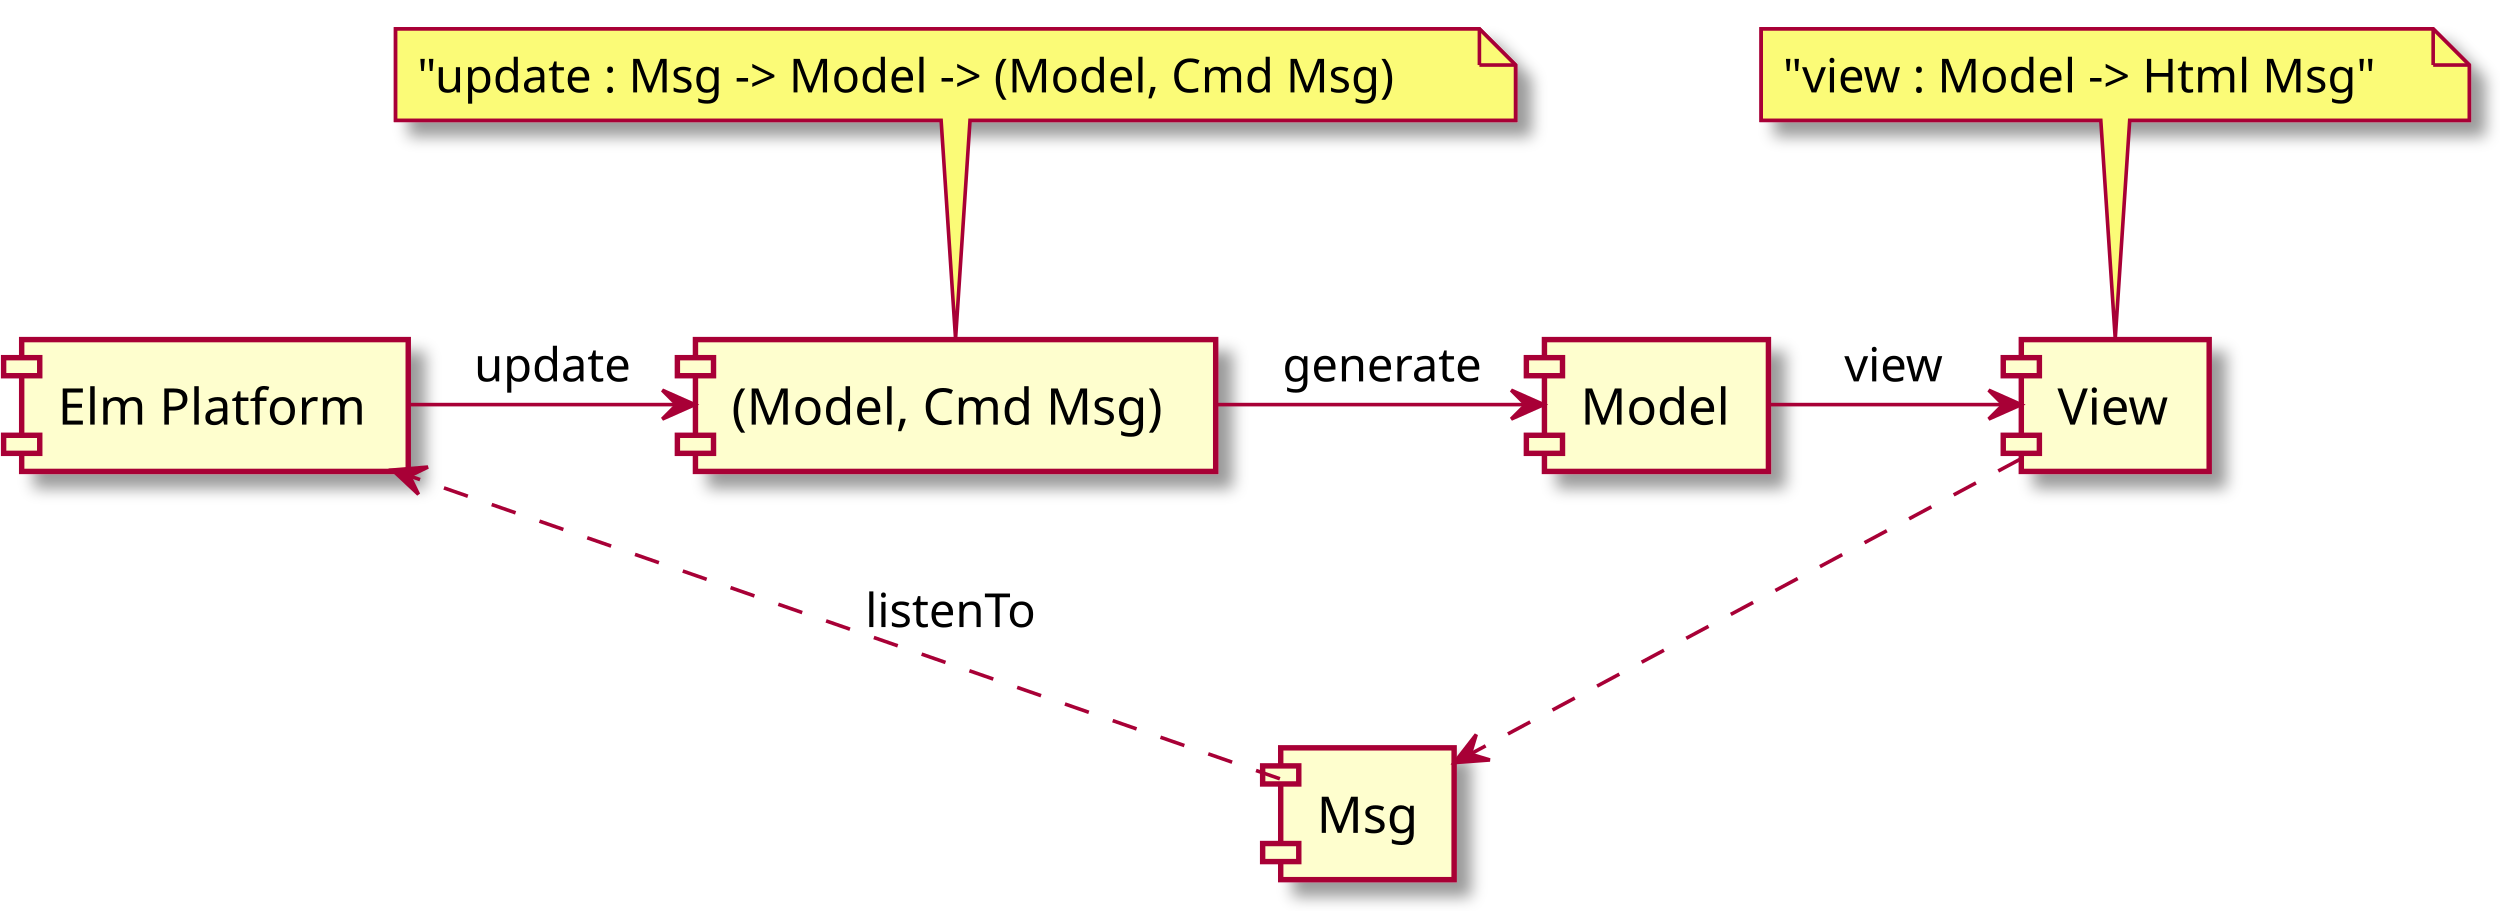
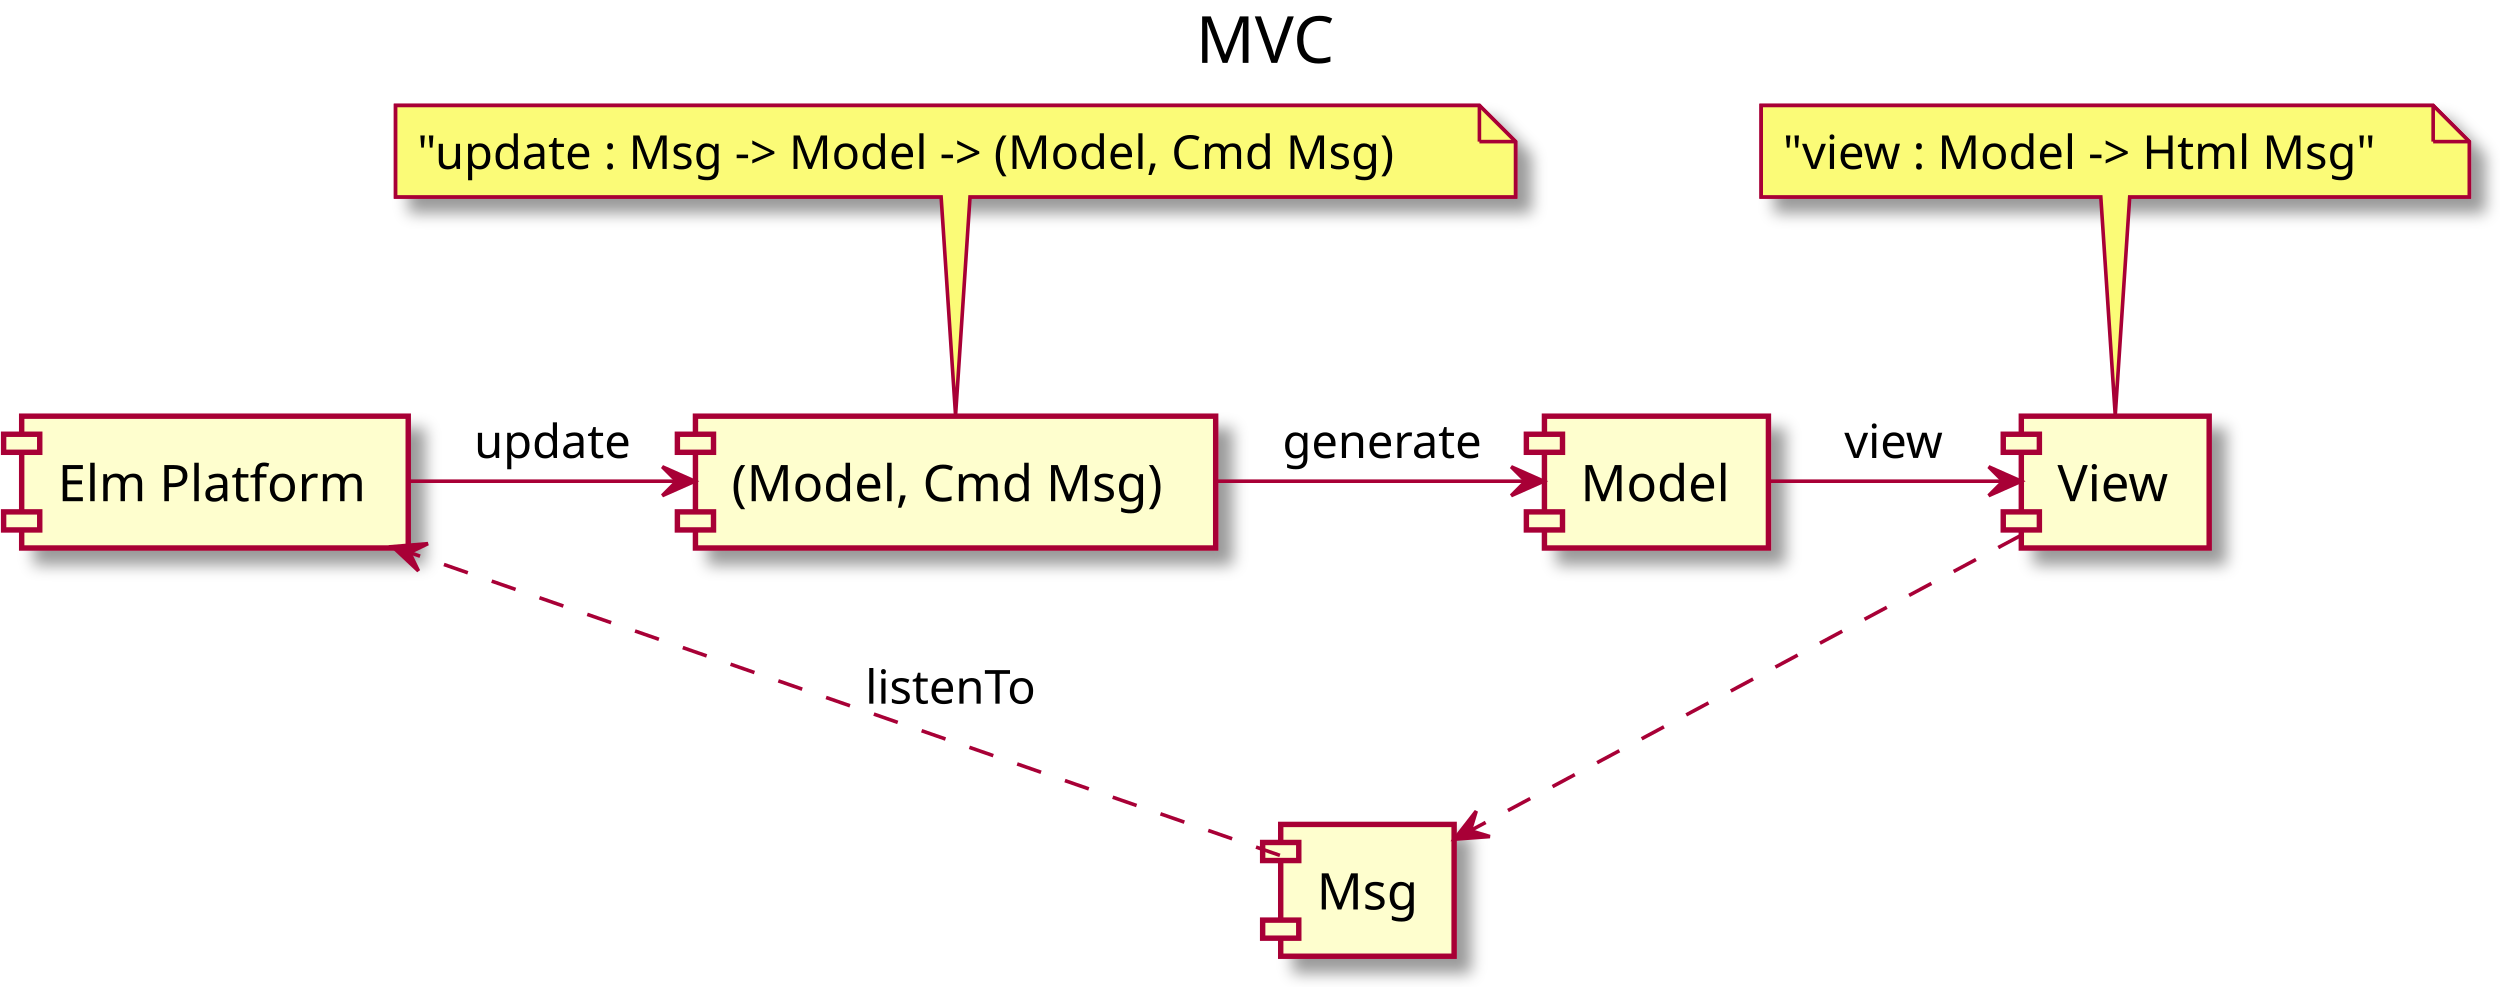
- <svg xmlns="http://www.w3.org/2000/svg" contentScriptType="application/ecmascript" contentStyleType="text/css" height="252px" preserveAspectRatio="none" style="width:692px;height:252px;" version="1.1" viewBox="0 0 692 252" width="692px" zoomAndPan="magnify">
+ <svg xmlns="http://www.w3.org/2000/svg" contentScriptType="application/ecmascript" contentStyleType="text/css" height="273px" preserveAspectRatio="none" style="width:692px;height:273px;" version="1.1" viewBox="0 0 692 273" width="692px" zoomAndPan="magnify">
  <defs>
-     <filter height="300%" id="fugasci" width="300%" x="-1" y="-1">
+     <filter height="300%" id="fck7end" width="300%" x="-1" y="-1">
      <feGaussianBlur result="blurOut" stdDeviation="2.0" />
      <feColorMatrix in="blurOut" result="blurOut2" type="matrix" values="0 0 0 0 0 0 0 0 0 0 0 0 0 0 0 0 0 0 .4 0" />
      <feOffset dx="4.0" dy="4.0" in="blurOut2" result="blurOut3" />
      <feBlend in="SourceGraphic" in2="blurOut3" mode="normal" />
    </filter>
  </defs>
  <g>
-     <rect fill="#FEFECE" filter="url(#fugasci)" height="36.488" style="stroke: #A80036; stroke-width: 1.5;" width="62" x="427.5" y="94" />
-     <rect fill="#FEFECE" height="5" style="stroke: #A80036; stroke-width: 1.5;" width="10" x="422.5" y="99" />
-     <rect fill="#FEFECE" height="5" style="stroke: #A80036; stroke-width: 1.5;" width="10" x="422.5" y="120.488" />
-     <text fill="#000000" font-family="sans-serif" font-size="14" lengthAdjust="spacingAndGlyphs" textLength="42" x="437.5" y="117.535">Model</text>
-     <rect fill="#FEFECE" filter="url(#fugasci)" height="36.488" style="stroke: #A80036; stroke-width: 1.5;" width="52" x="559.5" y="94" />
-     <rect fill="#FEFECE" height="5" style="stroke: #A80036; stroke-width: 1.5;" width="10" x="554.5" y="99" />
-     <rect fill="#FEFECE" height="5" style="stroke: #A80036; stroke-width: 1.5;" width="10" x="554.5" y="120.488" />
-     <text fill="#000000" font-family="sans-serif" font-size="14" lengthAdjust="spacingAndGlyphs" textLength="32" x="569.5" y="117.535">View</text>
-     <polygon fill="#FBFB77" filter="url(#fugasci)" points="487.5,8,487.5,33.31,683.5,33.31,683.5,18,673.5,8,487.5,8" style="stroke: #A80036; stroke-width: 1.0;" />
-     <polygon fill="#FBFB77" points="487.5,8,487.5,33.31,581.5,33.31,585.5,93.773,589.5,33.31,683.5,33.31,683.5,18,673.5,8,487.5,8" style="stroke: #A80036; stroke-width: 1.0;" />
-     <line style="stroke: #A80036; stroke-width: 1.0;" x1="673.5" x2="673.5" y1="8" y2="18" />
-     <line style="stroke: #A80036; stroke-width: 1.0;" x1="683.5" x2="673.5" y1="18" y2="18" />
-     <text fill="#000000" font-family="sans-serif" font-size="13" lengthAdjust="spacingAndGlyphs" textLength="175" x="493.5" y="25.568">"view : Model -&gt; Html Msg"</text>
-     <rect fill="#FEFECE" filter="url(#fugasci)" height="36.488" style="stroke: #A80036; stroke-width: 1.5;" width="48" x="354.5" y="207" />
-     <rect fill="#FEFECE" height="5" style="stroke: #A80036; stroke-width: 1.5;" width="10" x="349.5" y="212" />
-     <rect fill="#FEFECE" height="5" style="stroke: #A80036; stroke-width: 1.5;" width="10" x="349.5" y="233.488" />
-     <text fill="#000000" font-family="sans-serif" font-size="14" lengthAdjust="spacingAndGlyphs" textLength="28" x="364.5" y="230.535">Msg</text>
-     <rect fill="#FEFECE" filter="url(#fugasci)" height="36.488" style="stroke: #A80036; stroke-width: 1.5;" width="107" x="6" y="94" />
-     <rect fill="#FEFECE" height="5" style="stroke: #A80036; stroke-width: 1.5;" width="10" x="1" y="99" />
-     <rect fill="#FEFECE" height="5" style="stroke: #A80036; stroke-width: 1.5;" width="10" x="1" y="120.488" />
-     <text fill="#000000" font-family="sans-serif" font-size="14" lengthAdjust="spacingAndGlyphs" textLength="87" x="16" y="117.535">Elm Platform</text>
-     <rect fill="#FEFECE" filter="url(#fugasci)" height="36.488" style="stroke: #A80036; stroke-width: 1.5;" width="144" x="192.5" y="94" />
-     <rect fill="#FEFECE" height="5" style="stroke: #A80036; stroke-width: 1.5;" width="10" x="187.5" y="99" />
-     <rect fill="#FEFECE" height="5" style="stroke: #A80036; stroke-width: 1.5;" width="10" x="187.5" y="120.488" />
-     <text fill="#000000" font-family="sans-serif" font-size="14" lengthAdjust="spacingAndGlyphs" textLength="124" x="202.5" y="117.535">(Model, Cmd Msg)</text>
-     <polygon fill="#FBFB77" filter="url(#fugasci)" points="109.5,8,109.5,33.31,419.5,33.31,419.5,18,409.5,8,109.5,8" style="stroke: #A80036; stroke-width: 1.0;" />
-     <polygon fill="#FBFB77" points="109.5,8,109.5,33.31,260.5,33.31,264.5,93.773,268.5,33.31,419.5,33.31,419.5,18,409.5,8,109.5,8" style="stroke: #A80036; stroke-width: 1.0;" />
-     <line style="stroke: #A80036; stroke-width: 1.0;" x1="409.5" x2="409.5" y1="8" y2="18" />
-     <line style="stroke: #A80036; stroke-width: 1.0;" x1="419.5" x2="409.5" y1="18" y2="18" />
-     <text fill="#000000" font-family="sans-serif" font-size="13" lengthAdjust="spacingAndGlyphs" textLength="289" x="115.5" y="25.568">"update : Msg -&gt; Model -&gt; (Model, Cmd Msg)</text>
-     <path d="M489.568,112 C509.251,112 534.619,112 554.323,112 " fill="none" style="stroke: #A80036; stroke-width: 1.0;" />
-     <polygon fill="#A80036" points="559.462,112,550.462,108,554.462,112,550.462,116,559.462,112" style="stroke: #A80036; stroke-width: 1.0;" />
-     <text fill="#000000" font-family="sans-serif" font-size="13" lengthAdjust="spacingAndGlyphs" textLength="28" x="510.5" y="105.568">view</text>
-     <path d="M559.283,127.058 C520.394,147.912 447.684,186.901 407.336,208.537 " fill="none" style="stroke: #A80036; stroke-width: 1.0; stroke-dasharray: 7.0,7.0;" />
-     <polygon fill="#A80036" points="402.581,211.087,412.403,210.359,406.988,208.724,408.622,203.309,402.581,211.087" style="stroke: #A80036; stroke-width: 1.0;" />
-     <path d="M354.275,215.571 C303.282,197.827 183.803,156.253 113.612,131.829 " fill="none" style="stroke: #A80036; stroke-width: 1.0; stroke-dasharray: 7.0,7.0;" />
-     <polygon fill="#A80036" points="108.645,130.1,115.831,136.835,113.367,131.743,118.46,129.279,108.645,130.1" style="stroke: #A80036; stroke-width: 1.0;" />
-     <text fill="#000000" font-family="sans-serif" font-size="13" lengthAdjust="spacingAndGlyphs" textLength="51" x="239.5" y="173.568">listenTo</text>
-     <path d="M113.094,112 C135.687,112 162.422,112 187.091,112 " fill="none" style="stroke: #A80036; stroke-width: 1.0;" />
-     <polygon fill="#A80036" points="192.322,112,183.322,108,187.322,112,183.322,116,192.322,112" style="stroke: #A80036; stroke-width: 1.0;" />
-     <text fill="#000000" font-family="sans-serif" font-size="13" lengthAdjust="spacingAndGlyphs" textLength="43" x="131.25" y="105.568">update</text>
-     <path d="M336.738,112 C365.783,112 398.002,112 421.998,112 " fill="none" style="stroke: #A80036; stroke-width: 1.0;" />
-     <polygon fill="#A80036" points="427.297,112,418.297,108,422.297,112,418.297,116,427.297,112" style="stroke: #A80036; stroke-width: 1.0;" />
-     <text fill="#000000" font-family="sans-serif" font-size="13" lengthAdjust="spacingAndGlyphs" textLength="54" x="355" y="105.568">generate</text>
+     <text fill="#000000" font-family="sans-serif" font-size="18" lengthAdjust="spacingAndGlyphs" textLength="40" x="331" y="17.402">MVC</text>
+     <rect fill="#FEFECE" filter="url(#fck7end)" height="36.488" style="stroke: #A80036; stroke-width: 1.5;" width="62" x="427.5" y="115.199" />
+     <rect fill="#FEFECE" height="5" style="stroke: #A80036; stroke-width: 1.5;" width="10" x="422.5" y="120.199" />
+     <rect fill="#FEFECE" height="5" style="stroke: #A80036; stroke-width: 1.5;" width="10" x="422.5" y="141.688" />
+     <text fill="#000000" font-family="sans-serif" font-size="14" lengthAdjust="spacingAndGlyphs" textLength="42" x="437.5" y="138.734">Model</text>
+     <rect fill="#FEFECE" filter="url(#fck7end)" height="36.488" style="stroke: #A80036; stroke-width: 1.5;" width="52" x="559.5" y="115.199" />
+     <rect fill="#FEFECE" height="5" style="stroke: #A80036; stroke-width: 1.5;" width="10" x="554.5" y="120.199" />
+     <rect fill="#FEFECE" height="5" style="stroke: #A80036; stroke-width: 1.5;" width="10" x="554.5" y="141.688" />
+     <text fill="#000000" font-family="sans-serif" font-size="14" lengthAdjust="spacingAndGlyphs" textLength="32" x="569.5" y="138.734">View</text>
+     <polygon fill="#FBFB77" filter="url(#fck7end)" points="487.5,29.199,487.5,54.51,683.5,54.51,683.5,39.199,673.5,29.199,487.5,29.199" style="stroke: #A80036; stroke-width: 1.0;" />
+     <polygon fill="#FBFB77" points="487.5,29.199,487.5,54.51,581.5,54.51,585.5,114.972,589.5,54.51,683.5,54.51,683.5,39.199,673.5,29.199,487.5,29.199" style="stroke: #A80036; stroke-width: 1.0;" />
+     <line style="stroke: #A80036; stroke-width: 1.0;" x1="673.5" x2="673.5" y1="29.199" y2="39.199" />
+     <line style="stroke: #A80036; stroke-width: 1.0;" x1="683.5" x2="673.5" y1="39.199" y2="39.199" />
+     <text fill="#000000" font-family="sans-serif" font-size="13" lengthAdjust="spacingAndGlyphs" textLength="175" x="493.5" y="46.768">"view : Model -&gt; Html Msg"</text>
+     <rect fill="#FEFECE" filter="url(#fck7end)" height="36.488" style="stroke: #A80036; stroke-width: 1.5;" width="48" x="354.5" y="228.199" />
+     <rect fill="#FEFECE" height="5" style="stroke: #A80036; stroke-width: 1.5;" width="10" x="349.5" y="233.199" />
+     <rect fill="#FEFECE" height="5" style="stroke: #A80036; stroke-width: 1.5;" width="10" x="349.5" y="254.688" />
+     <text fill="#000000" font-family="sans-serif" font-size="14" lengthAdjust="spacingAndGlyphs" textLength="28" x="364.5" y="251.734">Msg</text>
+     <rect fill="#FEFECE" filter="url(#fck7end)" height="36.488" style="stroke: #A80036; stroke-width: 1.5;" width="107" x="6" y="115.199" />
+     <rect fill="#FEFECE" height="5" style="stroke: #A80036; stroke-width: 1.5;" width="10" x="1" y="120.199" />
+     <rect fill="#FEFECE" height="5" style="stroke: #A80036; stroke-width: 1.5;" width="10" x="1" y="141.688" />
+     <text fill="#000000" font-family="sans-serif" font-size="14" lengthAdjust="spacingAndGlyphs" textLength="87" x="16" y="138.734">Elm Platform</text>
+     <rect fill="#FEFECE" filter="url(#fck7end)" height="36.488" style="stroke: #A80036; stroke-width: 1.5;" width="144" x="192.5" y="115.199" />
+     <rect fill="#FEFECE" height="5" style="stroke: #A80036; stroke-width: 1.5;" width="10" x="187.5" y="120.199" />
+     <rect fill="#FEFECE" height="5" style="stroke: #A80036; stroke-width: 1.5;" width="10" x="187.5" y="141.688" />
+     <text fill="#000000" font-family="sans-serif" font-size="14" lengthAdjust="spacingAndGlyphs" textLength="124" x="202.5" y="138.734">(Model, Cmd Msg)</text>
+     <polygon fill="#FBFB77" filter="url(#fck7end)" points="109.5,29.199,109.5,54.51,419.5,54.51,419.5,39.199,409.5,29.199,109.5,29.199" style="stroke: #A80036; stroke-width: 1.0;" />
+     <polygon fill="#FBFB77" points="109.5,29.199,109.5,54.51,260.5,54.51,264.5,114.972,268.5,54.51,419.5,54.51,419.5,39.199,409.5,29.199,109.5,29.199" style="stroke: #A80036; stroke-width: 1.0;" />
+     <line style="stroke: #A80036; stroke-width: 1.0;" x1="409.5" x2="409.5" y1="29.199" y2="39.199" />
+     <line style="stroke: #A80036; stroke-width: 1.0;" x1="419.5" x2="409.5" y1="39.199" y2="39.199" />
+     <text fill="#000000" font-family="sans-serif" font-size="13" lengthAdjust="spacingAndGlyphs" textLength="289" x="115.5" y="46.768">"update : Msg -&gt; Model -&gt; (Model, Cmd Msg)</text>
+     <path d="M489.568,133.199 C509.251,133.199 534.619,133.199 554.323,133.199 " fill="none" style="stroke: #A80036; stroke-width: 1.0;" />
+     <polygon fill="#A80036" points="559.462,133.199,550.462,129.199,554.462,133.199,550.462,137.199,559.462,133.199" style="stroke: #A80036; stroke-width: 1.0;" />
+     <text fill="#000000" font-family="sans-serif" font-size="13" lengthAdjust="spacingAndGlyphs" textLength="28" x="510.5" y="126.768">view</text>
+     <path d="M559.283,148.257 C520.394,169.111 447.684,208.1 407.336,229.736 " fill="none" style="stroke: #A80036; stroke-width: 1.0; stroke-dasharray: 7.0,7.0;" />
+     <polygon fill="#A80036" points="402.581,232.286,412.403,231.558,406.988,229.923,408.622,224.508,402.581,232.286" style="stroke: #A80036; stroke-width: 1.0;" />
+     <path d="M354.275,236.77 C303.282,219.026 183.803,177.452 113.612,153.028 " fill="none" style="stroke: #A80036; stroke-width: 1.0; stroke-dasharray: 7.0,7.0;" />
+     <polygon fill="#A80036" points="108.645,151.299,115.831,158.034,113.367,152.942,118.46,150.478,108.645,151.299" style="stroke: #A80036; stroke-width: 1.0;" />
+     <text fill="#000000" font-family="sans-serif" font-size="13" lengthAdjust="spacingAndGlyphs" textLength="51" x="239.5" y="194.768">listenTo</text>
+     <path d="M113.094,133.199 C135.687,133.199 162.422,133.199 187.091,133.199 " fill="none" style="stroke: #A80036; stroke-width: 1.0;" />
+     <polygon fill="#A80036" points="192.322,133.199,183.322,129.199,187.322,133.199,183.322,137.199,192.322,133.199" style="stroke: #A80036; stroke-width: 1.0;" />
+     <text fill="#000000" font-family="sans-serif" font-size="13" lengthAdjust="spacingAndGlyphs" textLength="43" x="131.25" y="126.768">update</text>
+     <path d="M336.738,133.199 C365.783,133.199 398.002,133.199 421.998,133.199 " fill="none" style="stroke: #A80036; stroke-width: 1.0;" />
+     <polygon fill="#A80036" points="427.297,133.199,418.297,129.199,422.297,133.199,418.297,137.199,427.297,133.199" style="stroke: #A80036; stroke-width: 1.0;" />
+     <text fill="#000000" font-family="sans-serif" font-size="13" lengthAdjust="spacingAndGlyphs" textLength="54" x="355" y="126.768">generate</text>
  </g>
</svg>
